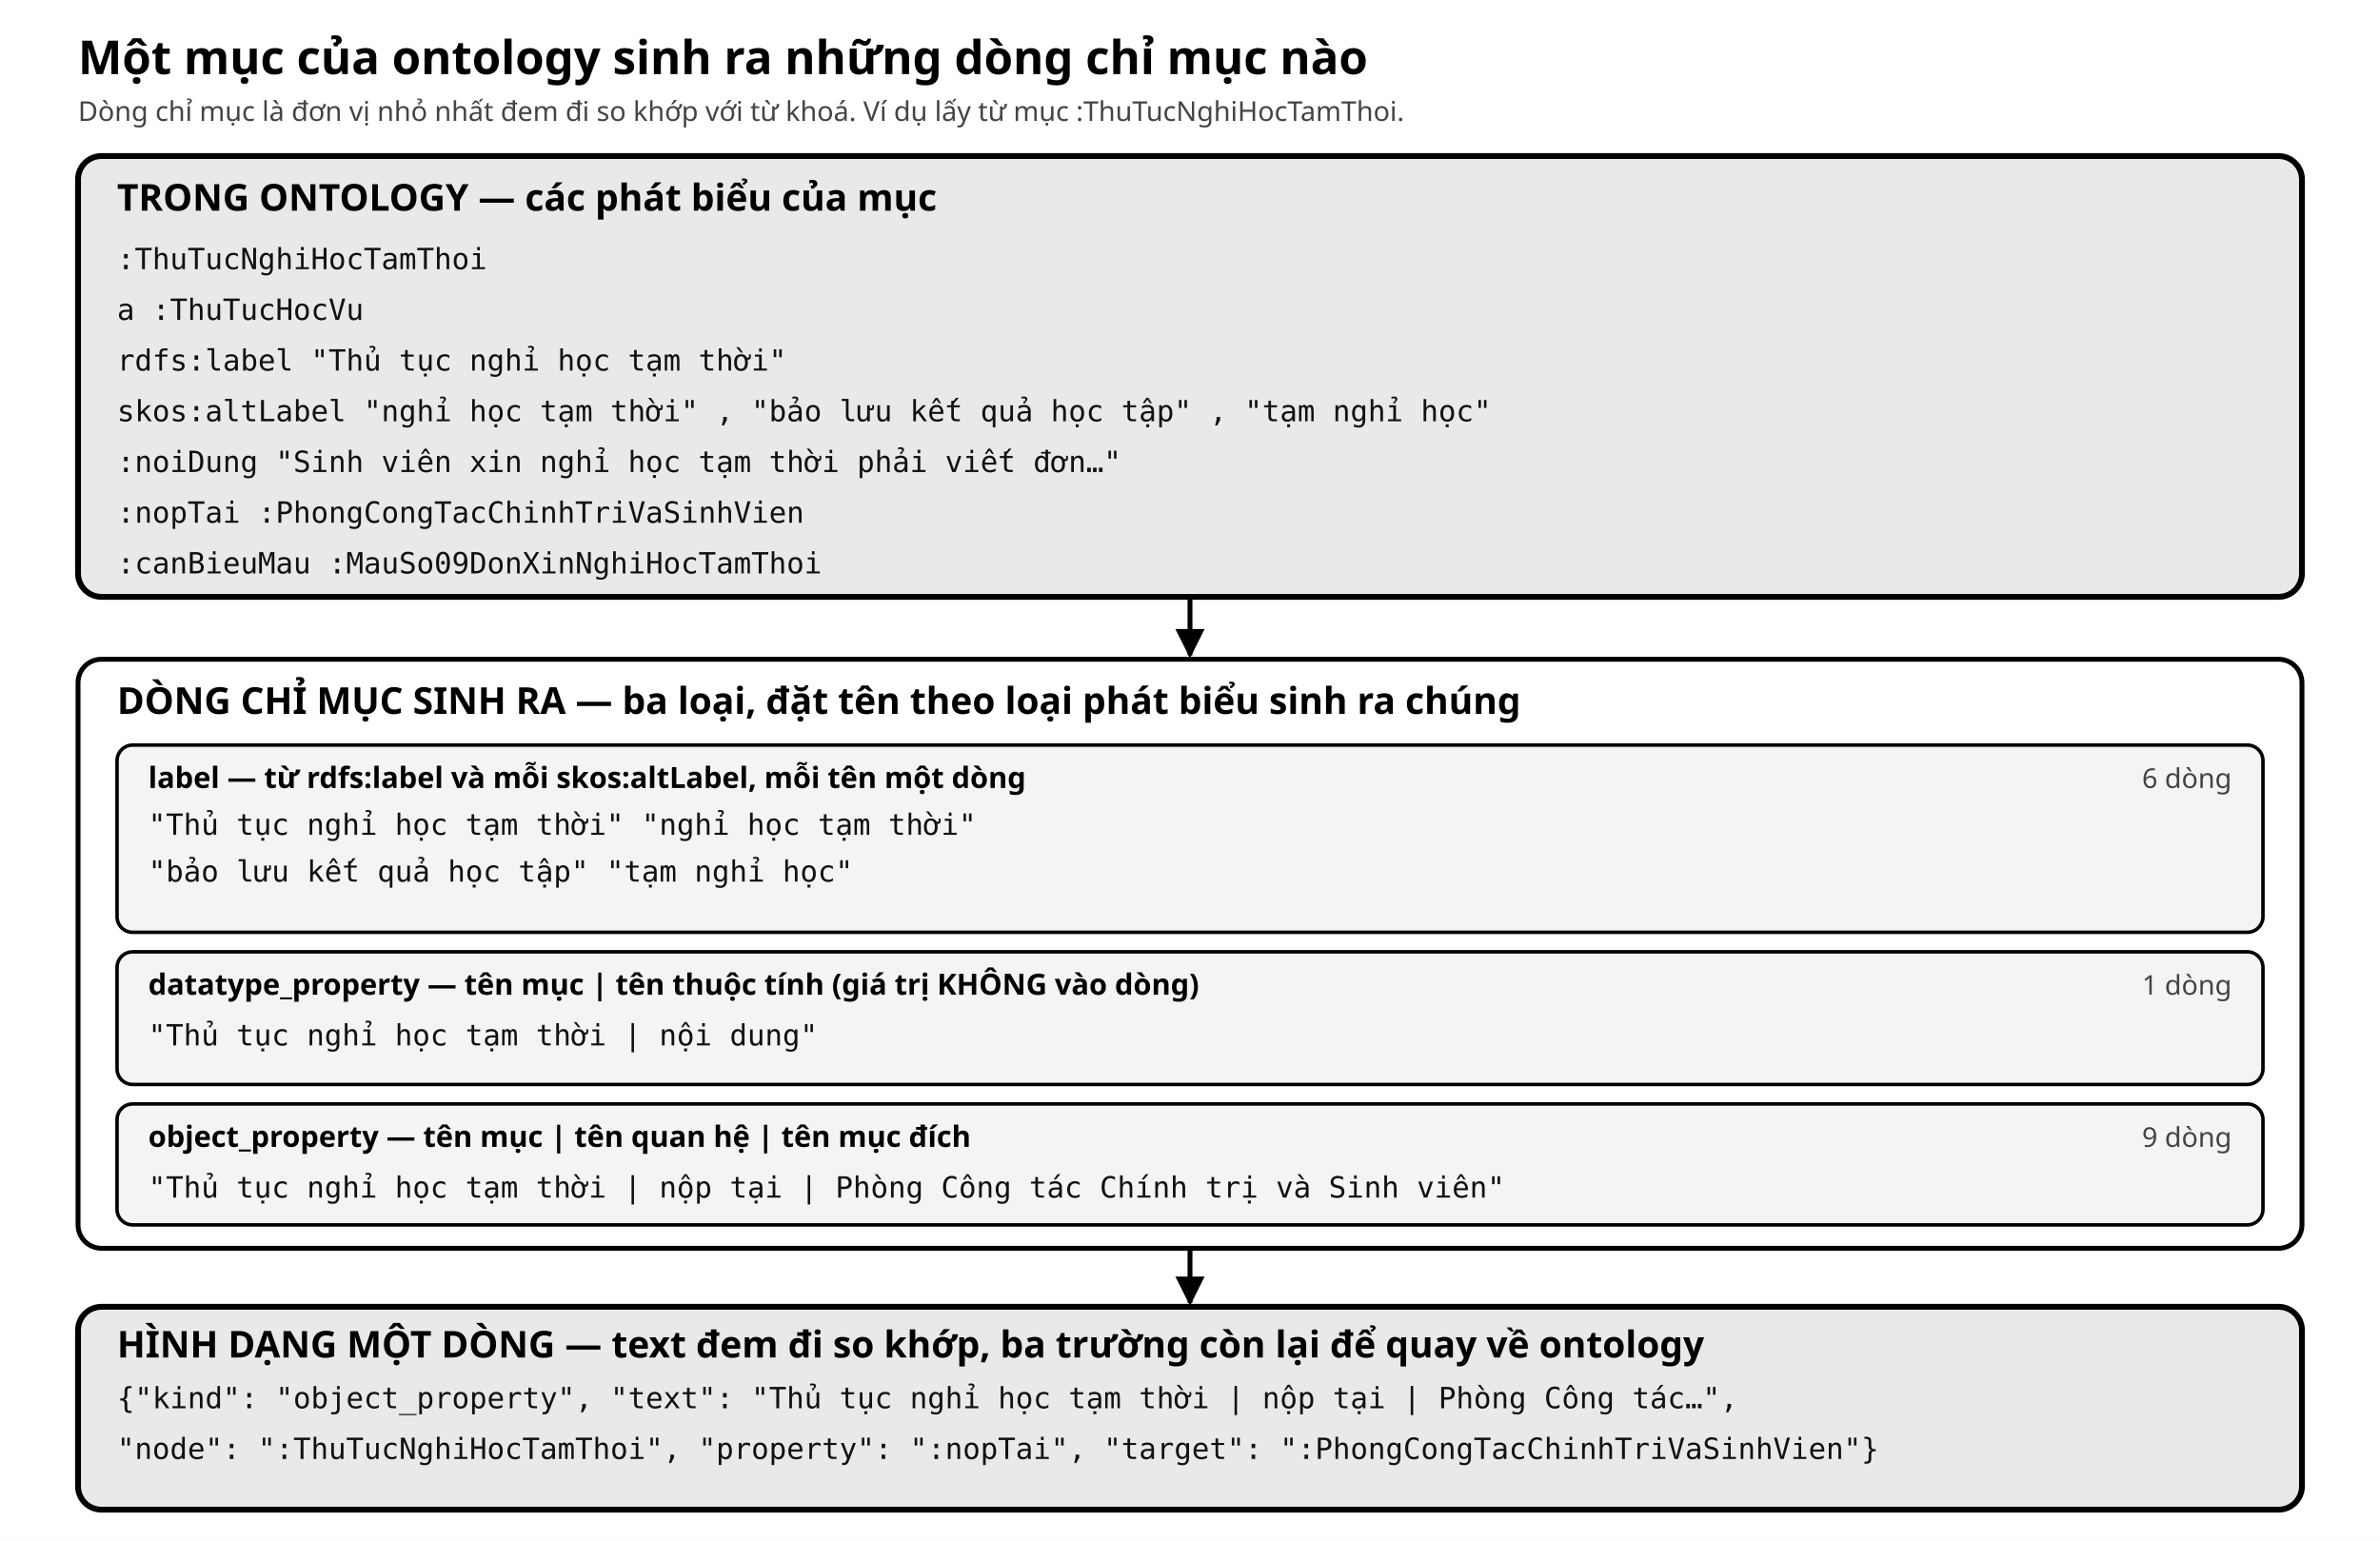
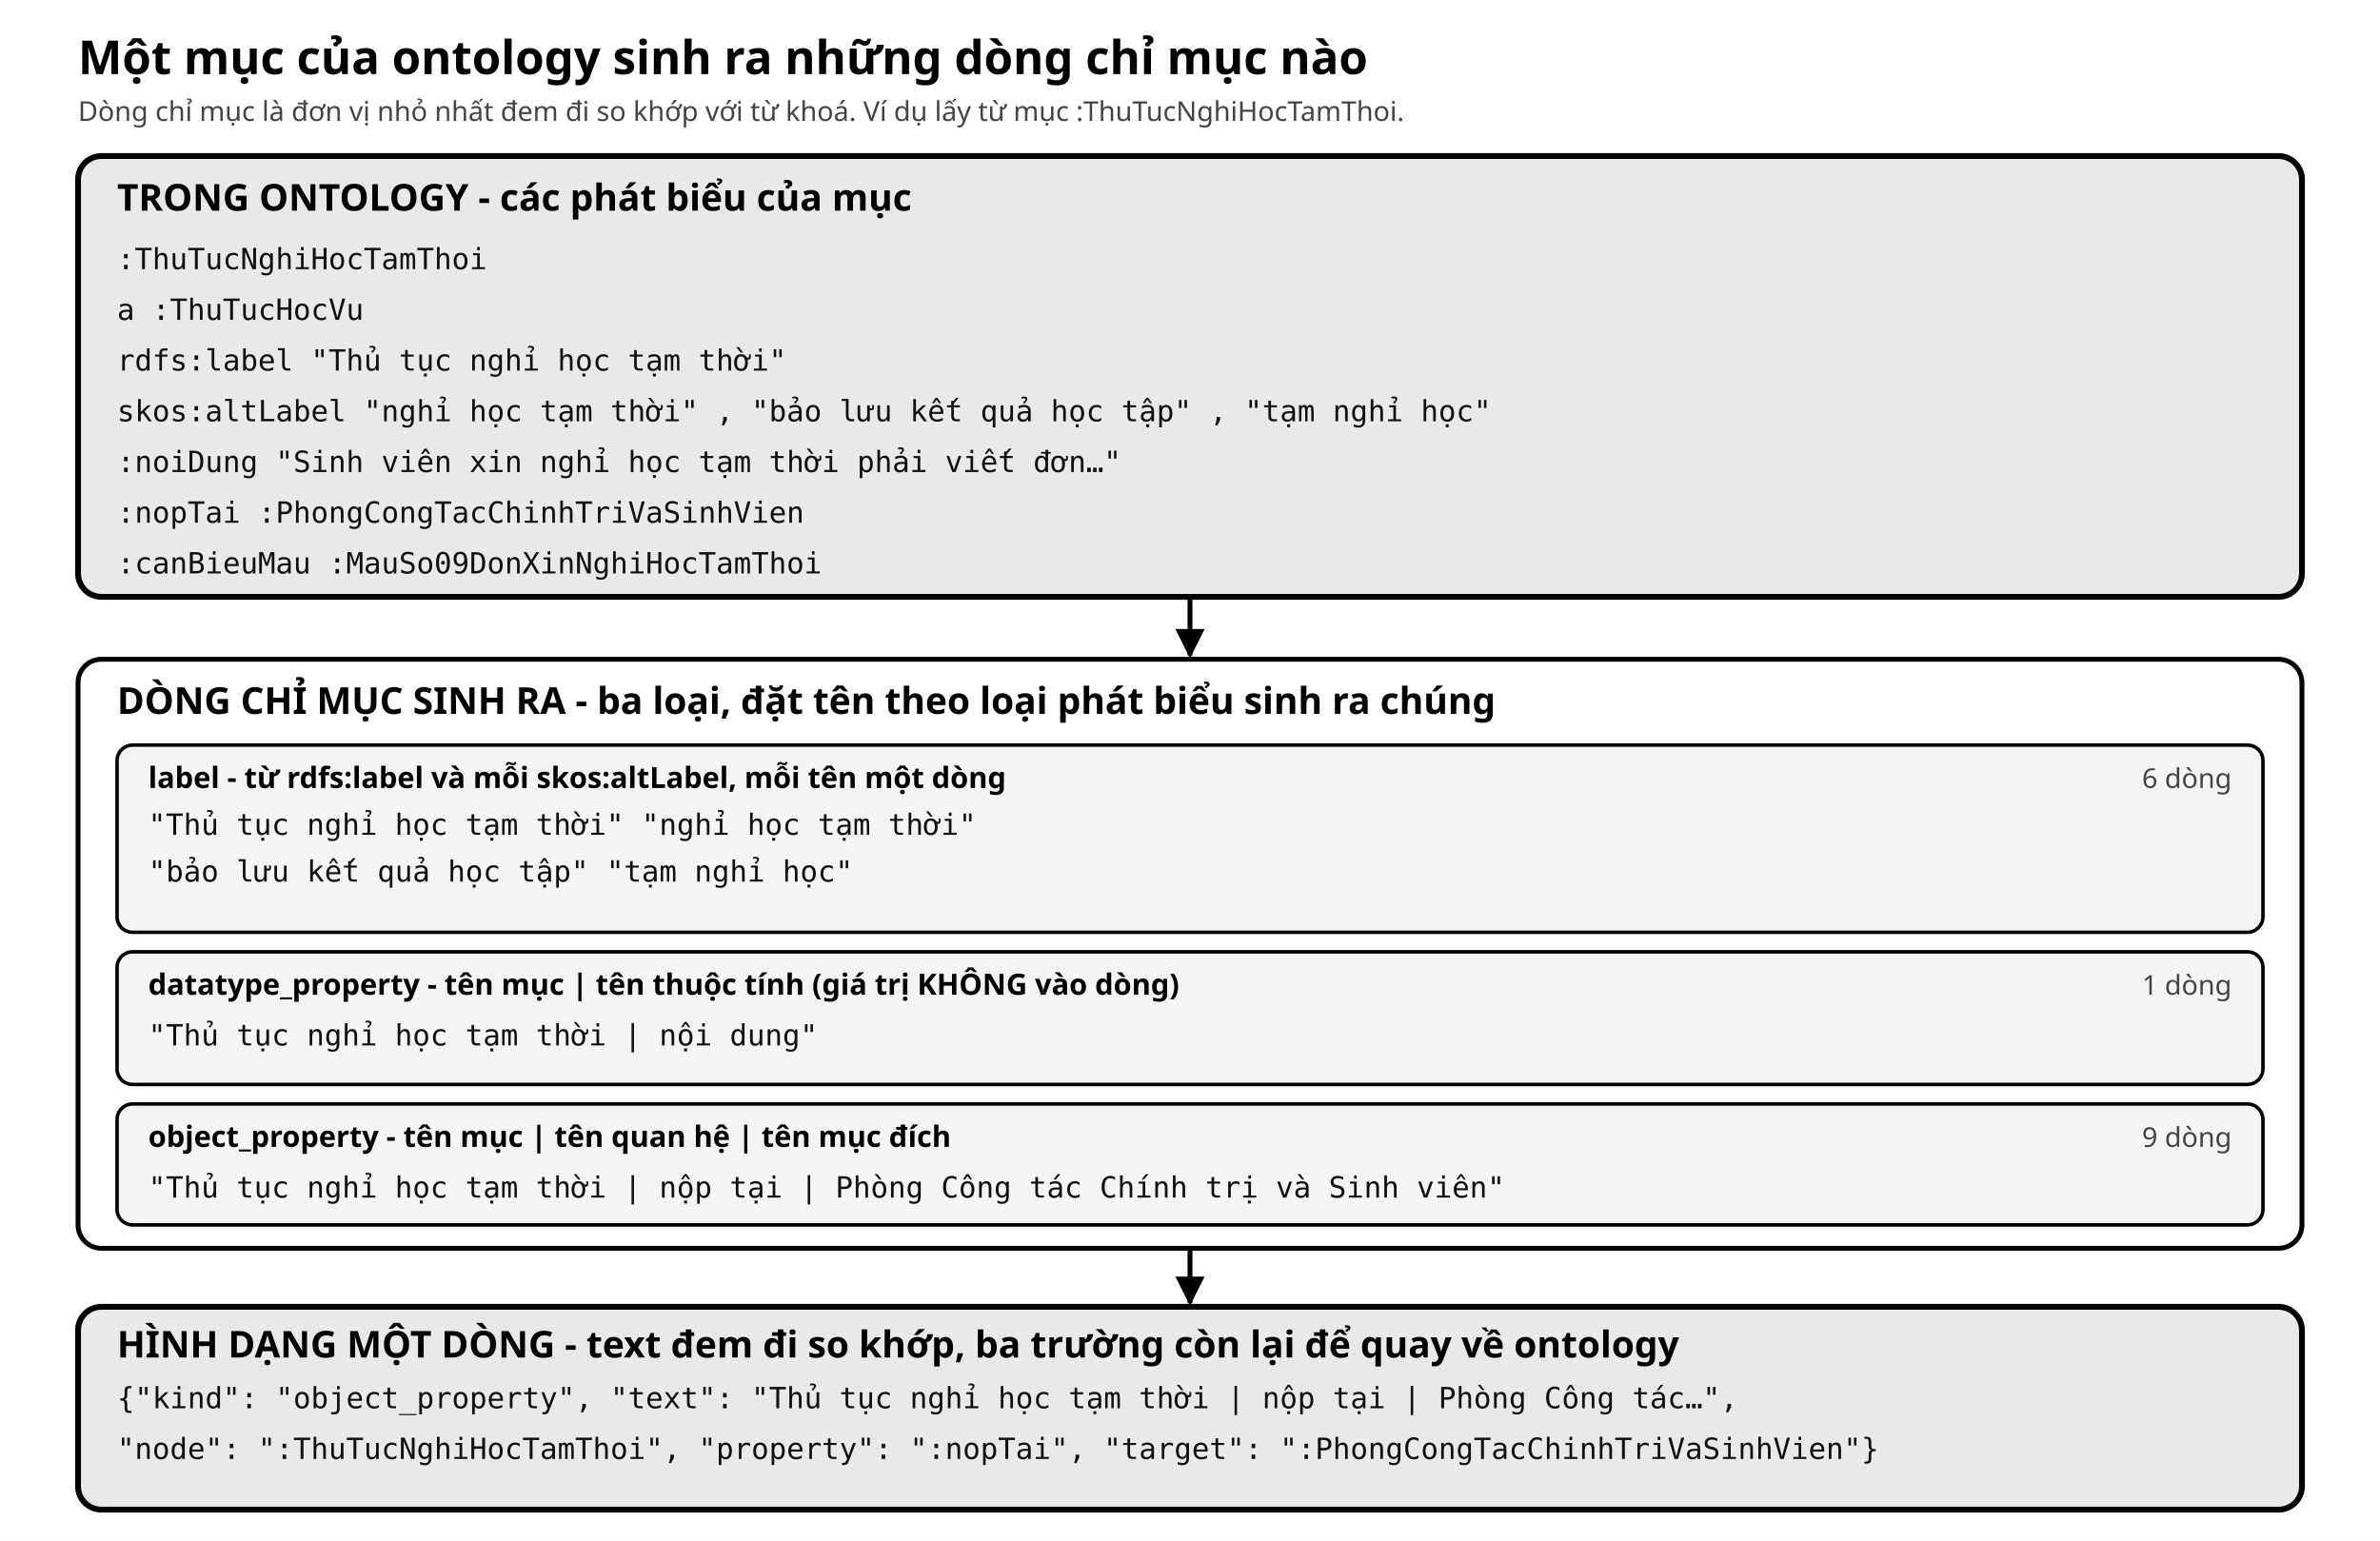
<svg xmlns="http://www.w3.org/2000/svg" width="1220" height="790" viewBox="0 0 1220 790" font-family="Noto Sans, DejaVu Sans, sans-serif">
  <defs>
    <marker id="mui" viewBox="0 0 10 10" refX="9" refY="5" markerWidth="6" markerHeight="6" orient="auto-start-reverse">
      <path d="M0 0 L10 5 L0 10 z" fill="#000000" />
    </marker>
    <style>
      .o    { fill: #ffffff; stroke: #000000; stroke-width: 2.5; }
      .odam { fill: #e9e9e9; stroke: #000000; stroke-width: 3; }
      .nho  { fill: #f4f4f4; stroke: #000000; stroke-width: 1.8; }
      .tieu { fill: #000000; font-size: 19px; font-weight: 700; }
      .ma   { fill: #111111; font-size: 15px; font-family: "DejaVu Sans Mono", monospace; white-space: pre; }
      .ghi  { fill: #444444; font-size: 14px; }
      .mui  { stroke: #000000; stroke-width: 2.5; fill: none; marker-end: url(#mui); }
    </style>
  </defs>
  <rect width="1220" height="790" fill="#ffffff" />
  <text x="40" y="38" style="font-size:24px; font-weight:700">Một mục của ontology sinh ra những dòng chỉ mục nào</text>
  <text x="40" y="62" class="ghi">Dòng chỉ mục là đơn vị nhỏ nhất đem đi so khớp với từ khoá. Ví dụ lấy từ mục :ThuTucNghiHocTamThoi.</text>
  <rect x="40" y="80" width="1140" height="226" rx="12" class="odam" />
-   <text x="60" y="108" class="tieu">TRONG ONTOLOGY — các phát biểu của mục</text>
+   <text x="60" y="108" class="tieu">TRONG ONTOLOGY - các phát biểu của mục</text>
  <text x="60" y="138" class="ma">:ThuTucNghiHocTamThoi</text>
  <text x="60" y="164" class="ma">    a               :ThuTucHocVu</text>
  <text x="60" y="190" class="ma">    rdfs:label      "Thủ tục nghỉ học tạm thời"</text>
  <text x="60" y="216" class="ma">    skos:altLabel   "nghỉ học tạm thời" , "bảo lưu kết quả học tập" , "tạm nghỉ học"</text>
  <text x="60" y="242" class="ma">    :noiDung        "Sinh viên xin nghỉ học tạm thời phải viết đơn…"</text>
  <text x="60" y="268" class="ma">    :nopTai         :PhongCongTacChinhTriVaSinhVien</text>
  <text x="60" y="294" class="ma">    :canBieuMau     :MauSo09DonXinNghiHocTamThoi</text>
  <path class="mui" d="M610 306 V336" />
  <rect x="40" y="338" width="1140" height="302" rx="12" class="o" />
-   <text x="60" y="366" class="tieu">DÒNG CHỈ MỤC SINH RA — ba loại, đặt tên theo loại phát biểu sinh ra chúng</text>
+   <text x="60" y="366" class="tieu">DÒNG CHỈ MỤC SINH RA - ba loại, đặt tên theo loại phát biểu sinh ra chúng</text>
  <rect x="60" y="382" width="1100" height="96" rx="8" class="nho" />
-   <text x="76" y="404" style="font-size:15px; font-weight:700">label — từ rdfs:label và mỗi skos:altLabel, mỗi tên một dòng</text>
+   <text x="76" y="404" style="font-size:15px; font-weight:700">label - từ rdfs:label và mỗi skos:altLabel, mỗi tên một dòng</text>
  <text x="76" y="428" class="ma">"Thủ tục nghỉ học tạm thời"   "nghỉ học tạm thời"</text>
  <text x="76" y="452" class="ma">"bảo lưu kết quả học tập"     "tạm nghỉ học"</text>
  <text x="1144" y="404" style="font-size:14px; fill:#444; text-anchor:end">6 dòng</text>
  <rect x="60" y="488" width="1100" height="68" rx="8" class="nho" />
-   <text x="76" y="510" style="font-size:15px; font-weight:700">datatype_property — tên mục | tên thuộc tính (giá trị KHÔNG vào dòng)</text>
+   <text x="76" y="510" style="font-size:15px; font-weight:700">datatype_property - tên mục | tên thuộc tính (giá trị KHÔNG vào dòng)</text>
  <text x="76" y="536" class="ma">"Thủ tục nghỉ học tạm thời | nội dung"</text>
  <text x="1144" y="510" style="font-size:14px; fill:#444; text-anchor:end">1 dòng</text>
  <rect x="60" y="566" width="1100" height="62" rx="8" class="nho" />
-   <text x="76" y="588" style="font-size:15px; font-weight:700">object_property — tên mục | tên quan hệ | tên mục đích</text>
+   <text x="76" y="588" style="font-size:15px; font-weight:700">object_property - tên mục | tên quan hệ | tên mục đích</text>
  <text x="76" y="614" class="ma">"Thủ tục nghỉ học tạm thời | nộp tại | Phòng Công tác Chính trị và Sinh viên"</text>
  <text x="1144" y="588" style="font-size:14px; fill:#444; text-anchor:end">9 dòng</text>
  <path class="mui" d="M610 640 V668" />
  <rect x="40" y="670" width="1140" height="104" rx="12" class="odam" />
-   <text x="60" y="696" class="tieu">HÌNH DẠNG MỘT DÒNG — text đem đi so khớp, ba trường còn lại để quay về ontology</text>
+   <text x="60" y="696" class="tieu">HÌNH DẠNG MỘT DÒNG - text đem đi so khớp, ba trường còn lại để quay về ontology</text>
  <text x="60" y="722" class="ma">{"kind": "object_property", "text": "Thủ tục nghỉ học tạm thời | nộp tại | Phòng Công tác…",</text>
  <text x="60" y="748" class="ma"> "node": ":ThuTucNghiHocTamThoi", "property": ":nopTai", "target": ":PhongCongTacChinhTriVaSinhVien"}</text>
</svg>
